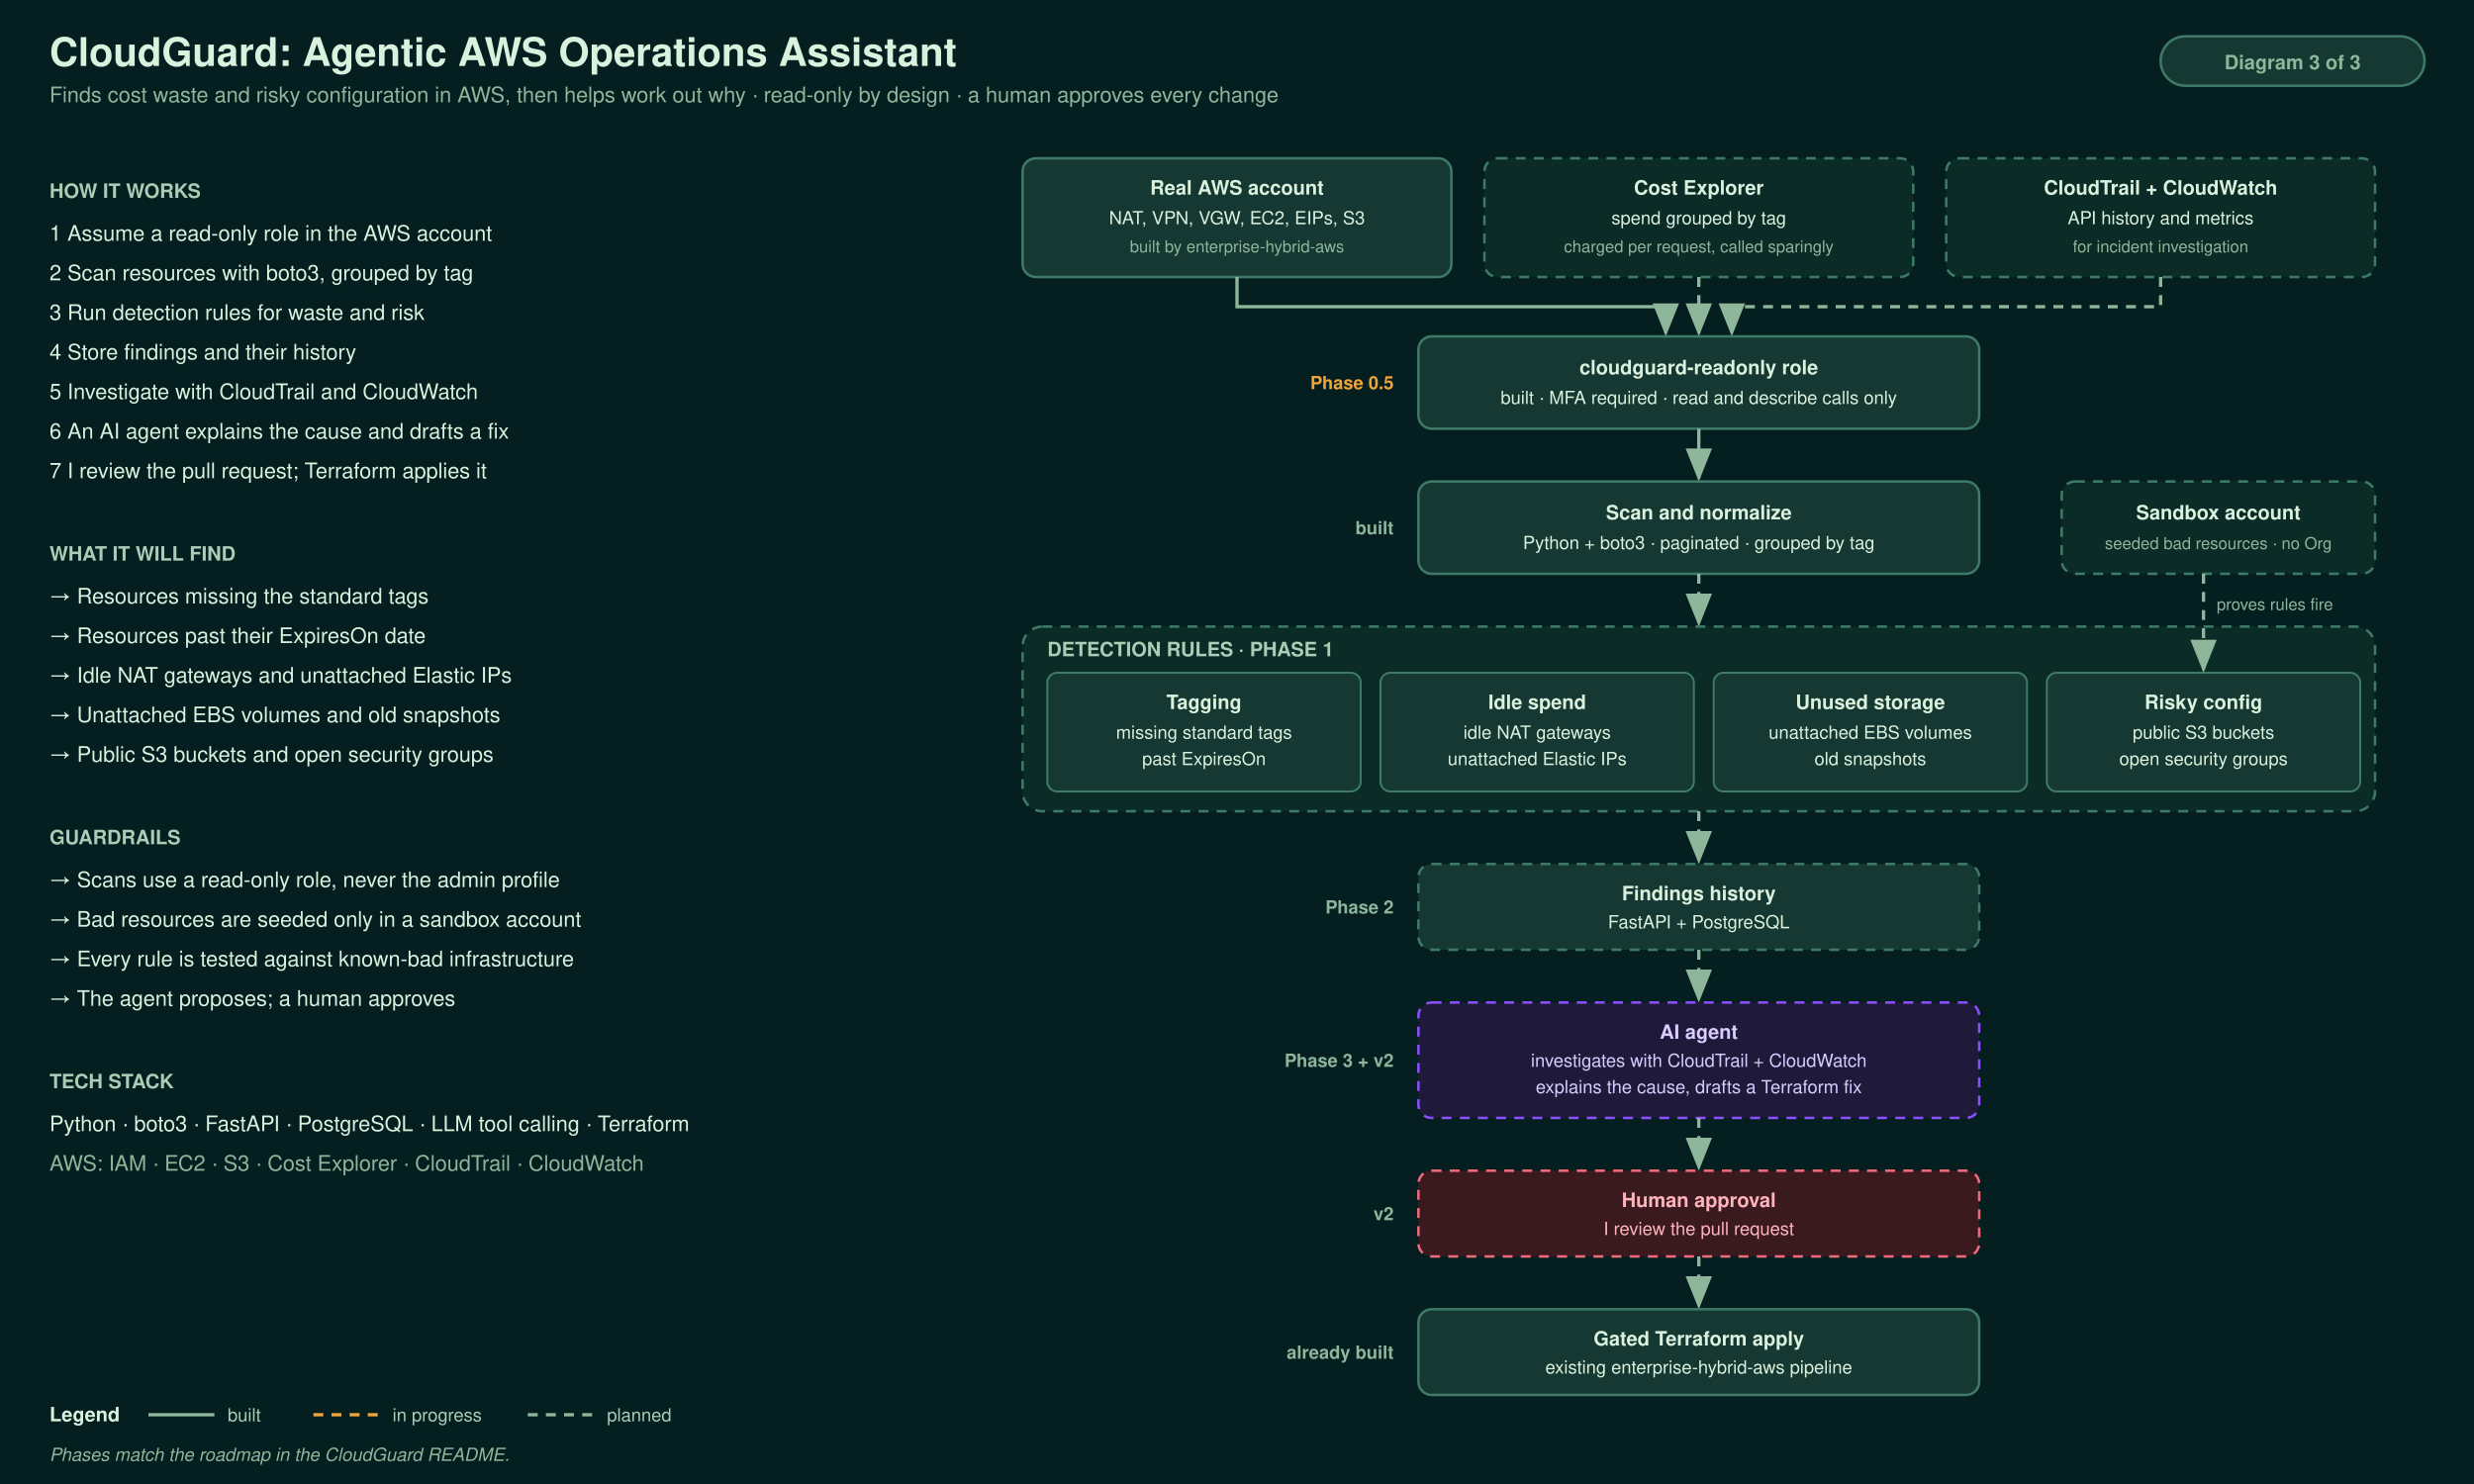
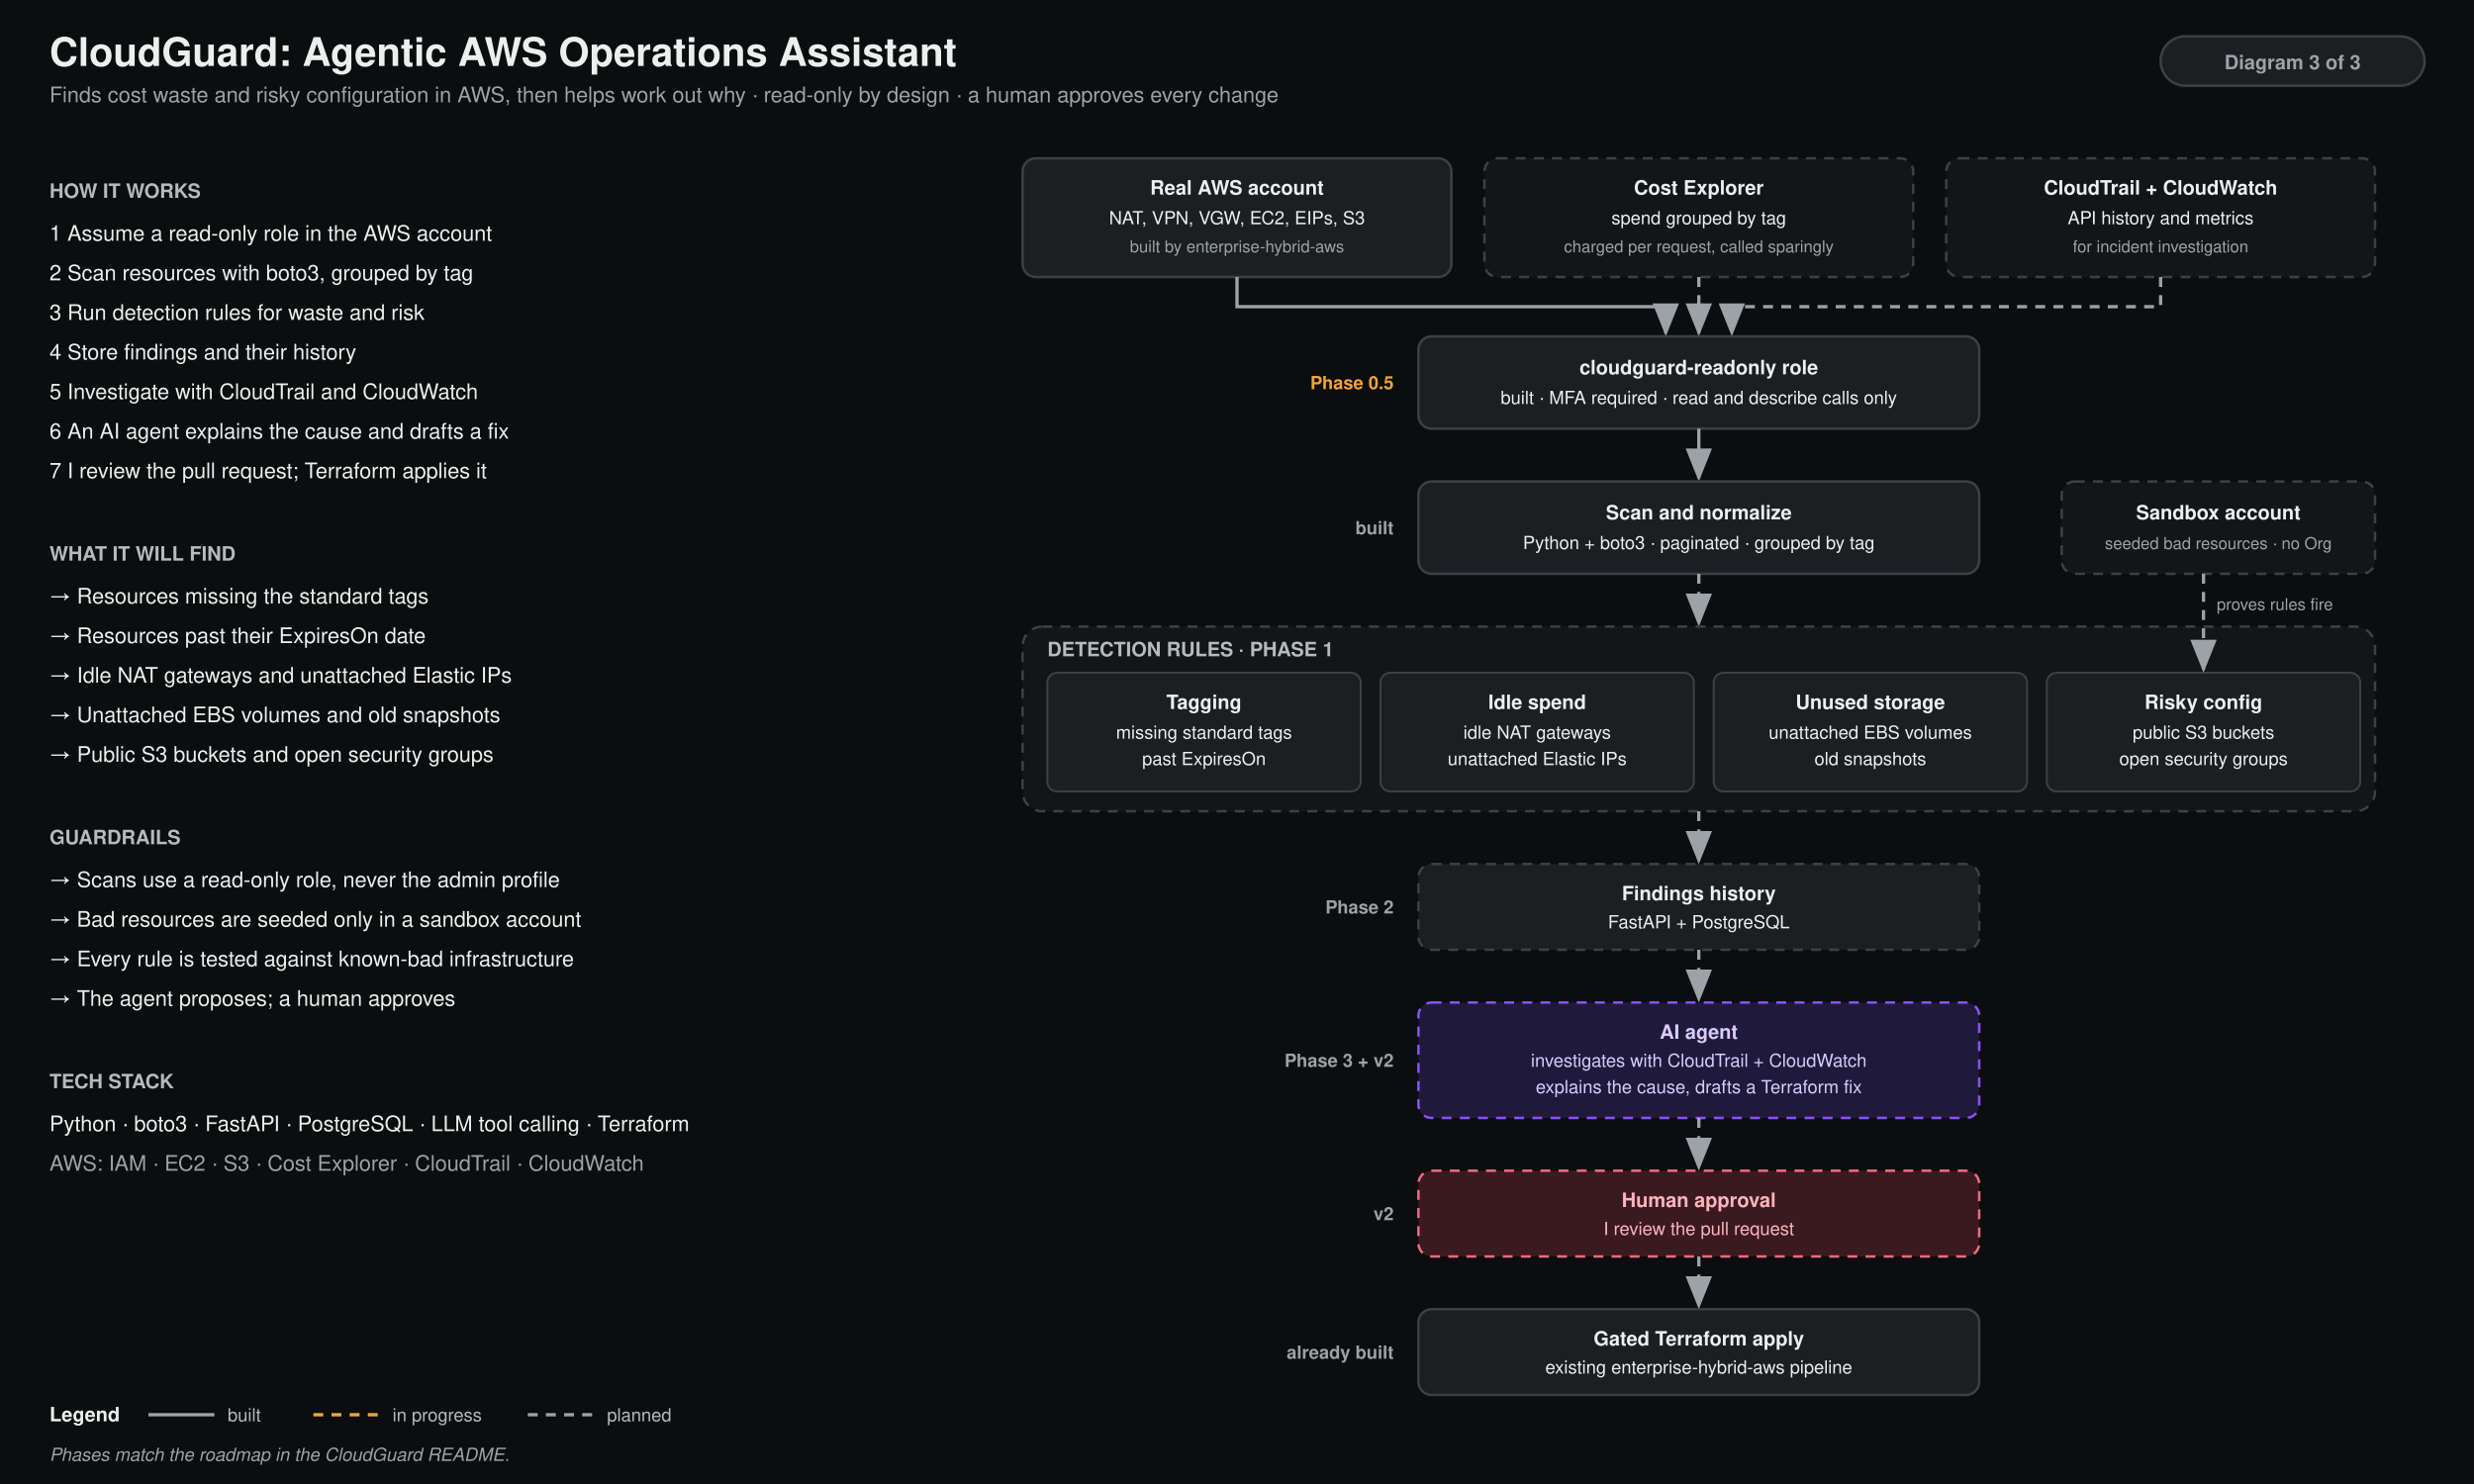
<svg xmlns="http://www.w3.org/2000/svg" viewBox="0 0 1500 900" width="1500" height="900" font-family="Helvetica, Arial, sans-serif">
  <defs>
    <marker id="m-s" markerWidth="10" markerHeight="8" refX="9" refY="4" orient="auto-start-reverse">
-       <path d="M0,0 L10,4 L0,8 z" fill="#8EB69B" />
+       <path d="M0,0 L10,4 L0,8 z" fill="#9BA3A7" />
    </marker>
    <marker id="m-a" markerWidth="10" markerHeight="8" refX="9" refY="4" orient="auto-start-reverse">
      <path d="M0,0 L10,4 L0,8 z" fill="#f0a53a" />
    </marker>
  </defs>
-   <rect width="1500" height="900" fill="#051F20" />
-   <text x="30" y="40" font-size="24" font-weight="bold" text-anchor="start" fill="#DAF1DE">CloudGuard: Agentic AWS Operations Assistant</text>
-   <text x="30" y="62" font-size="13" font-weight="normal" text-anchor="start" fill="#8EB69B">Finds cost waste and risky configuration in AWS, then helps work out why · read-only by design · a human approves every change</text>
-   <rect x="1310" y="22" width="160" height="30" rx="15" fill="#163832" stroke="#3f7a68" stroke-width="1.5" />
-   <text x="1390" y="42" font-size="12" font-weight="bold" text-anchor="middle" fill="#8EB69B">Diagram 3 of 3</text>
-   <text x="30" y="120" font-size="12" font-weight="bold" text-anchor="start" fill="#a9cdb5">HOW IT WORKS</text>
-   <text x="30" y="146" font-size="13" font-weight="normal" text-anchor="start" fill="#DAF1DE">1  Assume a read-only role in the AWS account</text>
-   <text x="30" y="170" font-size="13" font-weight="normal" text-anchor="start" fill="#DAF1DE">2  Scan resources with boto3, grouped by tag</text>
-   <text x="30" y="194" font-size="13" font-weight="normal" text-anchor="start" fill="#DAF1DE">3  Run detection rules for waste and risk</text>
-   <text x="30" y="218" font-size="13" font-weight="normal" text-anchor="start" fill="#DAF1DE">4  Store findings and their history</text>
-   <text x="30" y="242" font-size="13" font-weight="normal" text-anchor="start" fill="#DAF1DE">5  Investigate with CloudTrail and CloudWatch</text>
-   <text x="30" y="266" font-size="13" font-weight="normal" text-anchor="start" fill="#DAF1DE">6  An AI agent explains the cause and drafts a fix</text>
-   <text x="30" y="290" font-size="13" font-weight="normal" text-anchor="start" fill="#DAF1DE">7  I review the pull request; Terraform applies it</text>
-   <text x="30" y="340" font-size="12" font-weight="bold" text-anchor="start" fill="#a9cdb5">WHAT IT WILL FIND</text>
-   <text x="30" y="366" font-size="13" font-weight="normal" text-anchor="start" fill="#DAF1DE">→  Resources missing the standard tags</text>
-   <text x="30" y="390" font-size="13" font-weight="normal" text-anchor="start" fill="#DAF1DE">→  Resources past their ExpiresOn date</text>
-   <text x="30" y="414" font-size="13" font-weight="normal" text-anchor="start" fill="#DAF1DE">→  Idle NAT gateways and unattached Elastic IPs</text>
-   <text x="30" y="438" font-size="13" font-weight="normal" text-anchor="start" fill="#DAF1DE">→  Unattached EBS volumes and old snapshots</text>
-   <text x="30" y="462" font-size="13" font-weight="normal" text-anchor="start" fill="#DAF1DE">→  Public S3 buckets and open security groups</text>
-   <text x="30" y="512" font-size="12" font-weight="bold" text-anchor="start" fill="#a9cdb5">GUARDRAILS</text>
-   <text x="30" y="538" font-size="13" font-weight="normal" text-anchor="start" fill="#DAF1DE">→  Scans use a read-only role, never the admin profile</text>
-   <text x="30" y="562" font-size="13" font-weight="normal" text-anchor="start" fill="#DAF1DE">→  Bad resources are seeded only in a sandbox account</text>
-   <text x="30" y="586" font-size="13" font-weight="normal" text-anchor="start" fill="#DAF1DE">→  Every rule is tested against known-bad infrastructure</text>
-   <text x="30" y="610" font-size="13" font-weight="normal" text-anchor="start" fill="#DAF1DE">→  The agent proposes; a human approves</text>
-   <text x="30" y="660" font-size="12" font-weight="bold" text-anchor="start" fill="#a9cdb5">TECH STACK</text>
-   <text x="30" y="686" font-size="13" font-weight="normal" text-anchor="start" fill="#DAF1DE">Python · boto3 · FastAPI · PostgreSQL · LLM tool calling · Terraform</text>
-   <text x="30" y="710" font-size="13" font-weight="normal" text-anchor="start" fill="#8EB69B">AWS: IAM · EC2 · S3 · Cost Explorer · CloudTrail · CloudWatch</text>
-   <rect x="620" y="96" width="260" height="72" rx="8" fill="#163832" stroke="#3f7a68" stroke-width="1.5" />
-   <text x="750" y="118" font-size="12" font-weight="bold" text-anchor="middle" fill="#DAF1DE">Real AWS account</text>
-   <text x="750" y="136" font-size="11" font-weight="normal" text-anchor="middle" fill="#DAF1DE">NAT, VPN, VGW, EC2, EIPs, S3</text>
-   <text x="750" y="153" font-size="10" font-weight="normal" text-anchor="middle" fill="#8EB69B">built by enterprise-hybrid-aws</text>
-   <rect x="900" y="96" width="260" height="72" rx="8" fill="#0B2B26" stroke="#3f7a68" stroke-width="1.5" stroke-dasharray="6 5" />
-   <text x="1030" y="118" font-size="12" font-weight="bold" text-anchor="middle" fill="#DAF1DE">Cost Explorer</text>
-   <text x="1030" y="136" font-size="11" font-weight="normal" text-anchor="middle" fill="#DAF1DE">spend grouped by tag</text>
-   <text x="1030" y="153" font-size="10" font-weight="normal" text-anchor="middle" fill="#8EB69B">charged per request, called sparingly</text>
-   <rect x="1180" y="96" width="260" height="72" rx="8" fill="#0B2B26" stroke="#3f7a68" stroke-width="1.5" stroke-dasharray="6 5" />
-   <text x="1310" y="118" font-size="12" font-weight="bold" text-anchor="middle" fill="#DAF1DE">CloudTrail + CloudWatch</text>
-   <text x="1310" y="136" font-size="11" font-weight="normal" text-anchor="middle" fill="#DAF1DE">API history and metrics</text>
-   <text x="1310" y="153" font-size="10" font-weight="normal" text-anchor="middle" fill="#8EB69B">for incident investigation</text>
-   <path d="M750,168 V186 H1010 V202" fill="none" stroke="#8EB69B" stroke-width="2" marker-end="url(#m-s)" />
-   <path d="M1030,168 V202" fill="none" stroke="#8EB69B" stroke-width="2" stroke-dasharray="6 5" marker-end="url(#m-s)" />
-   <path d="M1310,168 V186 H1050 V202" fill="none" stroke="#8EB69B" stroke-width="2" stroke-dasharray="6 5" marker-end="url(#m-s)" />
-   <rect x="860" y="204" width="340" height="56" rx="8" fill="#163832" stroke="#3f7a68" stroke-width="1.5" />
-   <text x="1030" y="227" font-size="12" font-weight="bold" text-anchor="middle" fill="#DAF1DE">cloudguard-readonly role</text>
-   <text x="1030" y="245" font-size="11" font-weight="normal" text-anchor="middle" fill="#DAF1DE">built · MFA required · read and describe calls only</text>
+   <rect width="1500" height="900" fill="#0B0D0E" />
+   <text x="30" y="40" font-size="24" font-weight="bold" text-anchor="start" fill="#EDEFEF">CloudGuard: Agentic AWS Operations Assistant</text>
+   <text x="30" y="62" font-size="13" font-weight="normal" text-anchor="start" fill="#9BA3A7">Finds cost waste and risky configuration in AWS, then helps work out why · read-only by design · a human approves every change</text>
+   <rect x="1310" y="22" width="160" height="30" rx="15" fill="#1B1F22" stroke="#3A4146" stroke-width="1.5" />
+   <text x="1390" y="42" font-size="12" font-weight="bold" text-anchor="middle" fill="#9BA3A7">Diagram 3 of 3</text>
+   <text x="30" y="120" font-size="12" font-weight="bold" text-anchor="start" fill="#B4BBBF">HOW IT WORKS</text>
+   <text x="30" y="146" font-size="13" font-weight="normal" text-anchor="start" fill="#EDEFEF">1  Assume a read-only role in the AWS account</text>
+   <text x="30" y="170" font-size="13" font-weight="normal" text-anchor="start" fill="#EDEFEF">2  Scan resources with boto3, grouped by tag</text>
+   <text x="30" y="194" font-size="13" font-weight="normal" text-anchor="start" fill="#EDEFEF">3  Run detection rules for waste and risk</text>
+   <text x="30" y="218" font-size="13" font-weight="normal" text-anchor="start" fill="#EDEFEF">4  Store findings and their history</text>
+   <text x="30" y="242" font-size="13" font-weight="normal" text-anchor="start" fill="#EDEFEF">5  Investigate with CloudTrail and CloudWatch</text>
+   <text x="30" y="266" font-size="13" font-weight="normal" text-anchor="start" fill="#EDEFEF">6  An AI agent explains the cause and drafts a fix</text>
+   <text x="30" y="290" font-size="13" font-weight="normal" text-anchor="start" fill="#EDEFEF">7  I review the pull request; Terraform applies it</text>
+   <text x="30" y="340" font-size="12" font-weight="bold" text-anchor="start" fill="#B4BBBF">WHAT IT WILL FIND</text>
+   <text x="30" y="366" font-size="13" font-weight="normal" text-anchor="start" fill="#EDEFEF">→  Resources missing the standard tags</text>
+   <text x="30" y="390" font-size="13" font-weight="normal" text-anchor="start" fill="#EDEFEF">→  Resources past their ExpiresOn date</text>
+   <text x="30" y="414" font-size="13" font-weight="normal" text-anchor="start" fill="#EDEFEF">→  Idle NAT gateways and unattached Elastic IPs</text>
+   <text x="30" y="438" font-size="13" font-weight="normal" text-anchor="start" fill="#EDEFEF">→  Unattached EBS volumes and old snapshots</text>
+   <text x="30" y="462" font-size="13" font-weight="normal" text-anchor="start" fill="#EDEFEF">→  Public S3 buckets and open security groups</text>
+   <text x="30" y="512" font-size="12" font-weight="bold" text-anchor="start" fill="#B4BBBF">GUARDRAILS</text>
+   <text x="30" y="538" font-size="13" font-weight="normal" text-anchor="start" fill="#EDEFEF">→  Scans use a read-only role, never the admin profile</text>
+   <text x="30" y="562" font-size="13" font-weight="normal" text-anchor="start" fill="#EDEFEF">→  Bad resources are seeded only in a sandbox account</text>
+   <text x="30" y="586" font-size="13" font-weight="normal" text-anchor="start" fill="#EDEFEF">→  Every rule is tested against known-bad infrastructure</text>
+   <text x="30" y="610" font-size="13" font-weight="normal" text-anchor="start" fill="#EDEFEF">→  The agent proposes; a human approves</text>
+   <text x="30" y="660" font-size="12" font-weight="bold" text-anchor="start" fill="#B4BBBF">TECH STACK</text>
+   <text x="30" y="686" font-size="13" font-weight="normal" text-anchor="start" fill="#EDEFEF">Python · boto3 · FastAPI · PostgreSQL · LLM tool calling · Terraform</text>
+   <text x="30" y="710" font-size="13" font-weight="normal" text-anchor="start" fill="#9BA3A7">AWS: IAM · EC2 · S3 · Cost Explorer · CloudTrail · CloudWatch</text>
+   <rect x="620" y="96" width="260" height="72" rx="8" fill="#1B1F22" stroke="#3A4146" stroke-width="1.5" />
+   <text x="750" y="118" font-size="12" font-weight="bold" text-anchor="middle" fill="#EDEFEF">Real AWS account</text>
+   <text x="750" y="136" font-size="11" font-weight="normal" text-anchor="middle" fill="#EDEFEF">NAT, VPN, VGW, EC2, EIPs, S3</text>
+   <text x="750" y="153" font-size="10" font-weight="normal" text-anchor="middle" fill="#9BA3A7">built by enterprise-hybrid-aws</text>
+   <rect x="900" y="96" width="260" height="72" rx="8" fill="#131618" stroke="#3A4146" stroke-width="1.5" stroke-dasharray="6 5" />
+   <text x="1030" y="118" font-size="12" font-weight="bold" text-anchor="middle" fill="#EDEFEF">Cost Explorer</text>
+   <text x="1030" y="136" font-size="11" font-weight="normal" text-anchor="middle" fill="#EDEFEF">spend grouped by tag</text>
+   <text x="1030" y="153" font-size="10" font-weight="normal" text-anchor="middle" fill="#9BA3A7">charged per request, called sparingly</text>
+   <rect x="1180" y="96" width="260" height="72" rx="8" fill="#131618" stroke="#3A4146" stroke-width="1.5" stroke-dasharray="6 5" />
+   <text x="1310" y="118" font-size="12" font-weight="bold" text-anchor="middle" fill="#EDEFEF">CloudTrail + CloudWatch</text>
+   <text x="1310" y="136" font-size="11" font-weight="normal" text-anchor="middle" fill="#EDEFEF">API history and metrics</text>
+   <text x="1310" y="153" font-size="10" font-weight="normal" text-anchor="middle" fill="#9BA3A7">for incident investigation</text>
+   <path d="M750,168 V186 H1010 V202" fill="none" stroke="#9BA3A7" stroke-width="2" marker-end="url(#m-s)" />
+   <path d="M1030,168 V202" fill="none" stroke="#9BA3A7" stroke-width="2" stroke-dasharray="6 5" marker-end="url(#m-s)" />
+   <path d="M1310,168 V186 H1050 V202" fill="none" stroke="#9BA3A7" stroke-width="2" stroke-dasharray="6 5" marker-end="url(#m-s)" />
+   <rect x="860" y="204" width="340" height="56" rx="8" fill="#1B1F22" stroke="#3A4146" stroke-width="1.5" />
+   <text x="1030" y="227" font-size="12" font-weight="bold" text-anchor="middle" fill="#EDEFEF">cloudguard-readonly role</text>
+   <text x="1030" y="245" font-size="11" font-weight="normal" text-anchor="middle" fill="#EDEFEF">built · MFA required · read and describe calls only</text>
  <text x="845" y="236" font-size="11" font-weight="bold" text-anchor="end" fill="#f0a53a">Phase 0.5</text>
-   <path d="M1030,260 V290" fill="none" stroke="#8EB69B" stroke-width="2" marker-end="url(#m-s)" />
-   <rect x="860" y="292" width="340" height="56" rx="8" fill="#163832" stroke="#3f7a68" stroke-width="1.5" />
-   <text x="1030" y="315" font-size="12" font-weight="bold" text-anchor="middle" fill="#DAF1DE">Scan and normalize</text>
-   <text x="1030" y="333" font-size="11" font-weight="normal" text-anchor="middle" fill="#DAF1DE">Python + boto3 · paginated · grouped by tag</text>
-   <text x="845" y="324" font-size="11" font-weight="bold" text-anchor="end" fill="#8EB69B">built</text>
-   <rect x="1250" y="292" width="190" height="56" rx="8" fill="#0B2B26" stroke="#3f7a68" stroke-width="1.5" stroke-dasharray="6 5" />
-   <text x="1345" y="315" font-size="12" font-weight="bold" text-anchor="middle" fill="#DAF1DE">Sandbox account</text>
-   <text x="1345" y="333" font-size="10" font-weight="normal" text-anchor="middle" fill="#8EB69B">seeded bad resources · no Org</text>
-   <text x="1344" y="370" font-size="10" font-weight="normal" text-anchor="start" fill="#8EB69B">proves rules fire</text>
-   <path d="M1030,348 V378" fill="none" stroke="#8EB69B" stroke-width="2" stroke-dasharray="6 5" marker-end="url(#m-s)" />
-   <rect x="620" y="380" width="820" height="112" rx="12" fill="#0B2B26" stroke="#3f7a68" stroke-width="1.5" stroke-dasharray="6 5" />
-   <text x="635" y="398" font-size="12" font-weight="bold" text-anchor="start" fill="#a9cdb5">DETECTION RULES · PHASE 1</text>
-   <rect x="635" y="408" width="190" height="72" rx="6" fill="#163832" stroke="#3f7a68" stroke-width="1.2" />
-   <text x="730" y="430" font-size="12" font-weight="bold" text-anchor="middle" fill="#DAF1DE">Tagging</text>
-   <text x="730" y="448" font-size="11" font-weight="normal" text-anchor="middle" fill="#DAF1DE">missing standard tags</text>
-   <text x="730" y="464" font-size="11" font-weight="normal" text-anchor="middle" fill="#DAF1DE">past ExpiresOn</text>
-   <rect x="837" y="408" width="190" height="72" rx="6" fill="#163832" stroke="#3f7a68" stroke-width="1.2" />
-   <text x="932" y="430" font-size="12" font-weight="bold" text-anchor="middle" fill="#DAF1DE">Idle spend</text>
-   <text x="932" y="448" font-size="11" font-weight="normal" text-anchor="middle" fill="#DAF1DE">idle NAT gateways</text>
-   <text x="932" y="464" font-size="11" font-weight="normal" text-anchor="middle" fill="#DAF1DE">unattached Elastic IPs</text>
-   <rect x="1039" y="408" width="190" height="72" rx="6" fill="#163832" stroke="#3f7a68" stroke-width="1.2" />
-   <text x="1134" y="430" font-size="12" font-weight="bold" text-anchor="middle" fill="#DAF1DE">Unused storage</text>
-   <text x="1134" y="448" font-size="11" font-weight="normal" text-anchor="middle" fill="#DAF1DE">unattached EBS volumes</text>
-   <text x="1134" y="464" font-size="11" font-weight="normal" text-anchor="middle" fill="#DAF1DE">old snapshots</text>
-   <rect x="1241" y="408" width="190" height="72" rx="6" fill="#163832" stroke="#3f7a68" stroke-width="1.2" />
-   <text x="1336" y="430" font-size="12" font-weight="bold" text-anchor="middle" fill="#DAF1DE">Risky config</text>
-   <text x="1336" y="448" font-size="11" font-weight="normal" text-anchor="middle" fill="#DAF1DE">public S3 buckets</text>
-   <text x="1336" y="464" font-size="11" font-weight="normal" text-anchor="middle" fill="#DAF1DE">open security groups</text>
-   <path d="M1336,348 V406" fill="none" stroke="#8EB69B" stroke-width="2" stroke-dasharray="6 5" marker-end="url(#m-s)" />
-   <path d="M1030,492 V522" fill="none" stroke="#8EB69B" stroke-width="2" stroke-dasharray="6 5" marker-end="url(#m-s)" />
-   <rect x="860" y="524" width="340" height="52" rx="8" fill="#163832" stroke="#3f7a68" stroke-width="1.5" stroke-dasharray="6 5" />
-   <text x="1030" y="546" font-size="12" font-weight="bold" text-anchor="middle" fill="#DAF1DE">Findings history</text>
-   <text x="1030" y="563" font-size="11" font-weight="normal" text-anchor="middle" fill="#DAF1DE">FastAPI + PostgreSQL</text>
-   <text x="845" y="554" font-size="11" font-weight="bold" text-anchor="end" fill="#8EB69B">Phase 2</text>
-   <path d="M1030,576 V606" fill="none" stroke="#8EB69B" stroke-width="2" stroke-dasharray="6 5" marker-end="url(#m-s)" />
+   <path d="M1030,260 V290" fill="none" stroke="#9BA3A7" stroke-width="2" marker-end="url(#m-s)" />
+   <rect x="860" y="292" width="340" height="56" rx="8" fill="#1B1F22" stroke="#3A4146" stroke-width="1.5" />
+   <text x="1030" y="315" font-size="12" font-weight="bold" text-anchor="middle" fill="#EDEFEF">Scan and normalize</text>
+   <text x="1030" y="333" font-size="11" font-weight="normal" text-anchor="middle" fill="#EDEFEF">Python + boto3 · paginated · grouped by tag</text>
+   <text x="845" y="324" font-size="11" font-weight="bold" text-anchor="end" fill="#9BA3A7">built</text>
+   <rect x="1250" y="292" width="190" height="56" rx="8" fill="#131618" stroke="#3A4146" stroke-width="1.5" stroke-dasharray="6 5" />
+   <text x="1345" y="315" font-size="12" font-weight="bold" text-anchor="middle" fill="#EDEFEF">Sandbox account</text>
+   <text x="1345" y="333" font-size="10" font-weight="normal" text-anchor="middle" fill="#9BA3A7">seeded bad resources · no Org</text>
+   <text x="1344" y="370" font-size="10" font-weight="normal" text-anchor="start" fill="#9BA3A7">proves rules fire</text>
+   <path d="M1030,348 V378" fill="none" stroke="#9BA3A7" stroke-width="2" stroke-dasharray="6 5" marker-end="url(#m-s)" />
+   <rect x="620" y="380" width="820" height="112" rx="12" fill="#131618" stroke="#3A4146" stroke-width="1.5" stroke-dasharray="6 5" />
+   <text x="635" y="398" font-size="12" font-weight="bold" text-anchor="start" fill="#B4BBBF">DETECTION RULES · PHASE 1</text>
+   <rect x="635" y="408" width="190" height="72" rx="6" fill="#1B1F22" stroke="#3A4146" stroke-width="1.2" />
+   <text x="730" y="430" font-size="12" font-weight="bold" text-anchor="middle" fill="#EDEFEF">Tagging</text>
+   <text x="730" y="448" font-size="11" font-weight="normal" text-anchor="middle" fill="#EDEFEF">missing standard tags</text>
+   <text x="730" y="464" font-size="11" font-weight="normal" text-anchor="middle" fill="#EDEFEF">past ExpiresOn</text>
+   <rect x="837" y="408" width="190" height="72" rx="6" fill="#1B1F22" stroke="#3A4146" stroke-width="1.2" />
+   <text x="932" y="430" font-size="12" font-weight="bold" text-anchor="middle" fill="#EDEFEF">Idle spend</text>
+   <text x="932" y="448" font-size="11" font-weight="normal" text-anchor="middle" fill="#EDEFEF">idle NAT gateways</text>
+   <text x="932" y="464" font-size="11" font-weight="normal" text-anchor="middle" fill="#EDEFEF">unattached Elastic IPs</text>
+   <rect x="1039" y="408" width="190" height="72" rx="6" fill="#1B1F22" stroke="#3A4146" stroke-width="1.2" />
+   <text x="1134" y="430" font-size="12" font-weight="bold" text-anchor="middle" fill="#EDEFEF">Unused storage</text>
+   <text x="1134" y="448" font-size="11" font-weight="normal" text-anchor="middle" fill="#EDEFEF">unattached EBS volumes</text>
+   <text x="1134" y="464" font-size="11" font-weight="normal" text-anchor="middle" fill="#EDEFEF">old snapshots</text>
+   <rect x="1241" y="408" width="190" height="72" rx="6" fill="#1B1F22" stroke="#3A4146" stroke-width="1.2" />
+   <text x="1336" y="430" font-size="12" font-weight="bold" text-anchor="middle" fill="#EDEFEF">Risky config</text>
+   <text x="1336" y="448" font-size="11" font-weight="normal" text-anchor="middle" fill="#EDEFEF">public S3 buckets</text>
+   <text x="1336" y="464" font-size="11" font-weight="normal" text-anchor="middle" fill="#EDEFEF">open security groups</text>
+   <path d="M1336,348 V406" fill="none" stroke="#9BA3A7" stroke-width="2" stroke-dasharray="6 5" marker-end="url(#m-s)" />
+   <path d="M1030,492 V522" fill="none" stroke="#9BA3A7" stroke-width="2" stroke-dasharray="6 5" marker-end="url(#m-s)" />
+   <rect x="860" y="524" width="340" height="52" rx="8" fill="#1B1F22" stroke="#3A4146" stroke-width="1.5" stroke-dasharray="6 5" />
+   <text x="1030" y="546" font-size="12" font-weight="bold" text-anchor="middle" fill="#EDEFEF">Findings history</text>
+   <text x="1030" y="563" font-size="11" font-weight="normal" text-anchor="middle" fill="#EDEFEF">FastAPI + PostgreSQL</text>
+   <text x="845" y="554" font-size="11" font-weight="bold" text-anchor="end" fill="#9BA3A7">Phase 2</text>
+   <path d="M1030,576 V606" fill="none" stroke="#9BA3A7" stroke-width="2" stroke-dasharray="6 5" marker-end="url(#m-s)" />
  <rect x="860" y="608" width="340" height="70" rx="8" fill="#1f1a3a" stroke="#8c4fff" stroke-width="1.5" stroke-dasharray="6 5" />
  <text x="1030" y="630" font-size="12" font-weight="bold" text-anchor="middle" fill="#d9ccff">AI agent</text>
  <text x="1030" y="647" font-size="11" font-weight="normal" text-anchor="middle" fill="#d9ccff">investigates with CloudTrail + CloudWatch</text>
  <text x="1030" y="663" font-size="11" font-weight="normal" text-anchor="middle" fill="#d9ccff">explains the cause, drafts a Terraform fix</text>
-   <text x="845" y="647" font-size="11" font-weight="bold" text-anchor="end" fill="#8EB69B">Phase 3 + v2</text>
-   <path d="M1030,678 V708" fill="none" stroke="#8EB69B" stroke-width="2" stroke-dasharray="6 5" marker-end="url(#m-s)" />
+   <text x="845" y="647" font-size="11" font-weight="bold" text-anchor="end" fill="#9BA3A7">Phase 3 + v2</text>
+   <path d="M1030,678 V708" fill="none" stroke="#9BA3A7" stroke-width="2" stroke-dasharray="6 5" marker-end="url(#m-s)" />
  <rect x="860" y="710" width="340" height="52" rx="8" fill="#3a1a1f" stroke="#f06a7c" stroke-width="1.5" stroke-dasharray="6 5" />
  <text x="1030" y="732" font-size="12" font-weight="bold" text-anchor="middle" fill="#ffb3bd">Human approval</text>
  <text x="1030" y="749" font-size="11" font-weight="normal" text-anchor="middle" fill="#ffb3bd">I review the pull request</text>
-   <text x="845" y="740" font-size="11" font-weight="bold" text-anchor="end" fill="#8EB69B">v2</text>
-   <path d="M1030,762 V792" fill="none" stroke="#8EB69B" stroke-width="2" stroke-dasharray="6 5" marker-end="url(#m-s)" />
-   <rect x="860" y="794" width="340" height="52" rx="8" fill="#163832" stroke="#3f7a68" stroke-width="1.5" />
-   <text x="1030" y="816" font-size="12" font-weight="bold" text-anchor="middle" fill="#DAF1DE">Gated Terraform apply</text>
-   <text x="1030" y="833" font-size="11" font-weight="normal" text-anchor="middle" fill="#DAF1DE">existing enterprise-hybrid-aws pipeline</text>
-   <text x="845" y="824" font-size="11" font-weight="bold" text-anchor="end" fill="#8EB69B">already built</text>
-   <text x="30" y="862" font-size="12" font-weight="bold" text-anchor="start" fill="#DAF1DE">Legend</text>
-   <path d="M90,858 H130" fill="none" stroke="#8EB69B" stroke-width="2" />
-   <text x="138" y="862" font-size="11" font-weight="normal" text-anchor="start" fill="#a9cdb5">built</text>
+   <text x="845" y="740" font-size="11" font-weight="bold" text-anchor="end" fill="#9BA3A7">v2</text>
+   <path d="M1030,762 V792" fill="none" stroke="#9BA3A7" stroke-width="2" stroke-dasharray="6 5" marker-end="url(#m-s)" />
+   <rect x="860" y="794" width="340" height="52" rx="8" fill="#1B1F22" stroke="#3A4146" stroke-width="1.5" />
+   <text x="1030" y="816" font-size="12" font-weight="bold" text-anchor="middle" fill="#EDEFEF">Gated Terraform apply</text>
+   <text x="1030" y="833" font-size="11" font-weight="normal" text-anchor="middle" fill="#EDEFEF">existing enterprise-hybrid-aws pipeline</text>
+   <text x="845" y="824" font-size="11" font-weight="bold" text-anchor="end" fill="#9BA3A7">already built</text>
+   <text x="30" y="862" font-size="12" font-weight="bold" text-anchor="start" fill="#EDEFEF">Legend</text>
+   <path d="M90,858 H130" fill="none" stroke="#9BA3A7" stroke-width="2" />
+   <text x="138" y="862" font-size="11" font-weight="normal" text-anchor="start" fill="#B4BBBF">built</text>
  <path d="M190,858 H230" fill="none" stroke="#f0a53a" stroke-width="2" stroke-dasharray="6 5" />
-   <text x="238" y="862" font-size="11" font-weight="normal" text-anchor="start" fill="#a9cdb5">in progress</text>
-   <path d="M320,858 H360" fill="none" stroke="#8EB69B" stroke-width="2" stroke-dasharray="6 5" />
-   <text x="368" y="862" font-size="11" font-weight="normal" text-anchor="start" fill="#a9cdb5">planned</text>
-   <text x="30" y="886" font-size="11" font-weight="normal" text-anchor="start" fill="#8EB69B" font-style="italic">Phases match the roadmap in the CloudGuard README.</text>
+   <text x="238" y="862" font-size="11" font-weight="normal" text-anchor="start" fill="#B4BBBF">in progress</text>
+   <path d="M320,858 H360" fill="none" stroke="#9BA3A7" stroke-width="2" stroke-dasharray="6 5" />
+   <text x="368" y="862" font-size="11" font-weight="normal" text-anchor="start" fill="#B4BBBF">planned</text>
+   <text x="30" y="886" font-size="11" font-weight="normal" text-anchor="start" fill="#9BA3A7" font-style="italic">Phases match the roadmap in the CloudGuard README.</text>
</svg>
